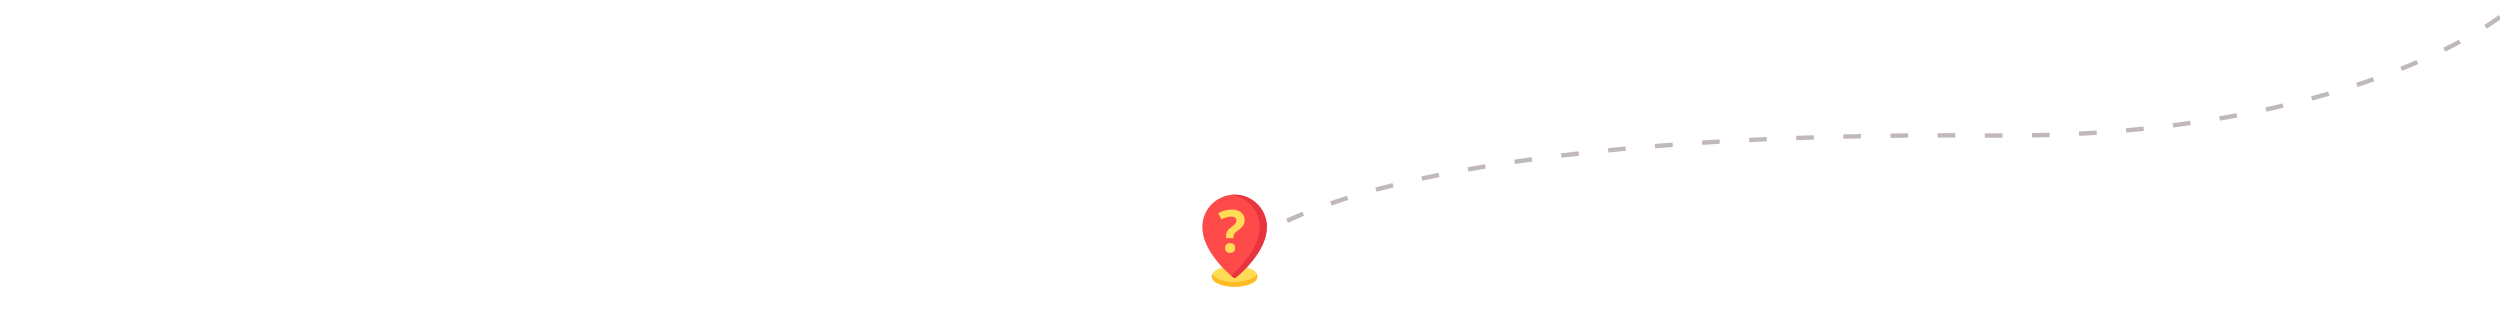
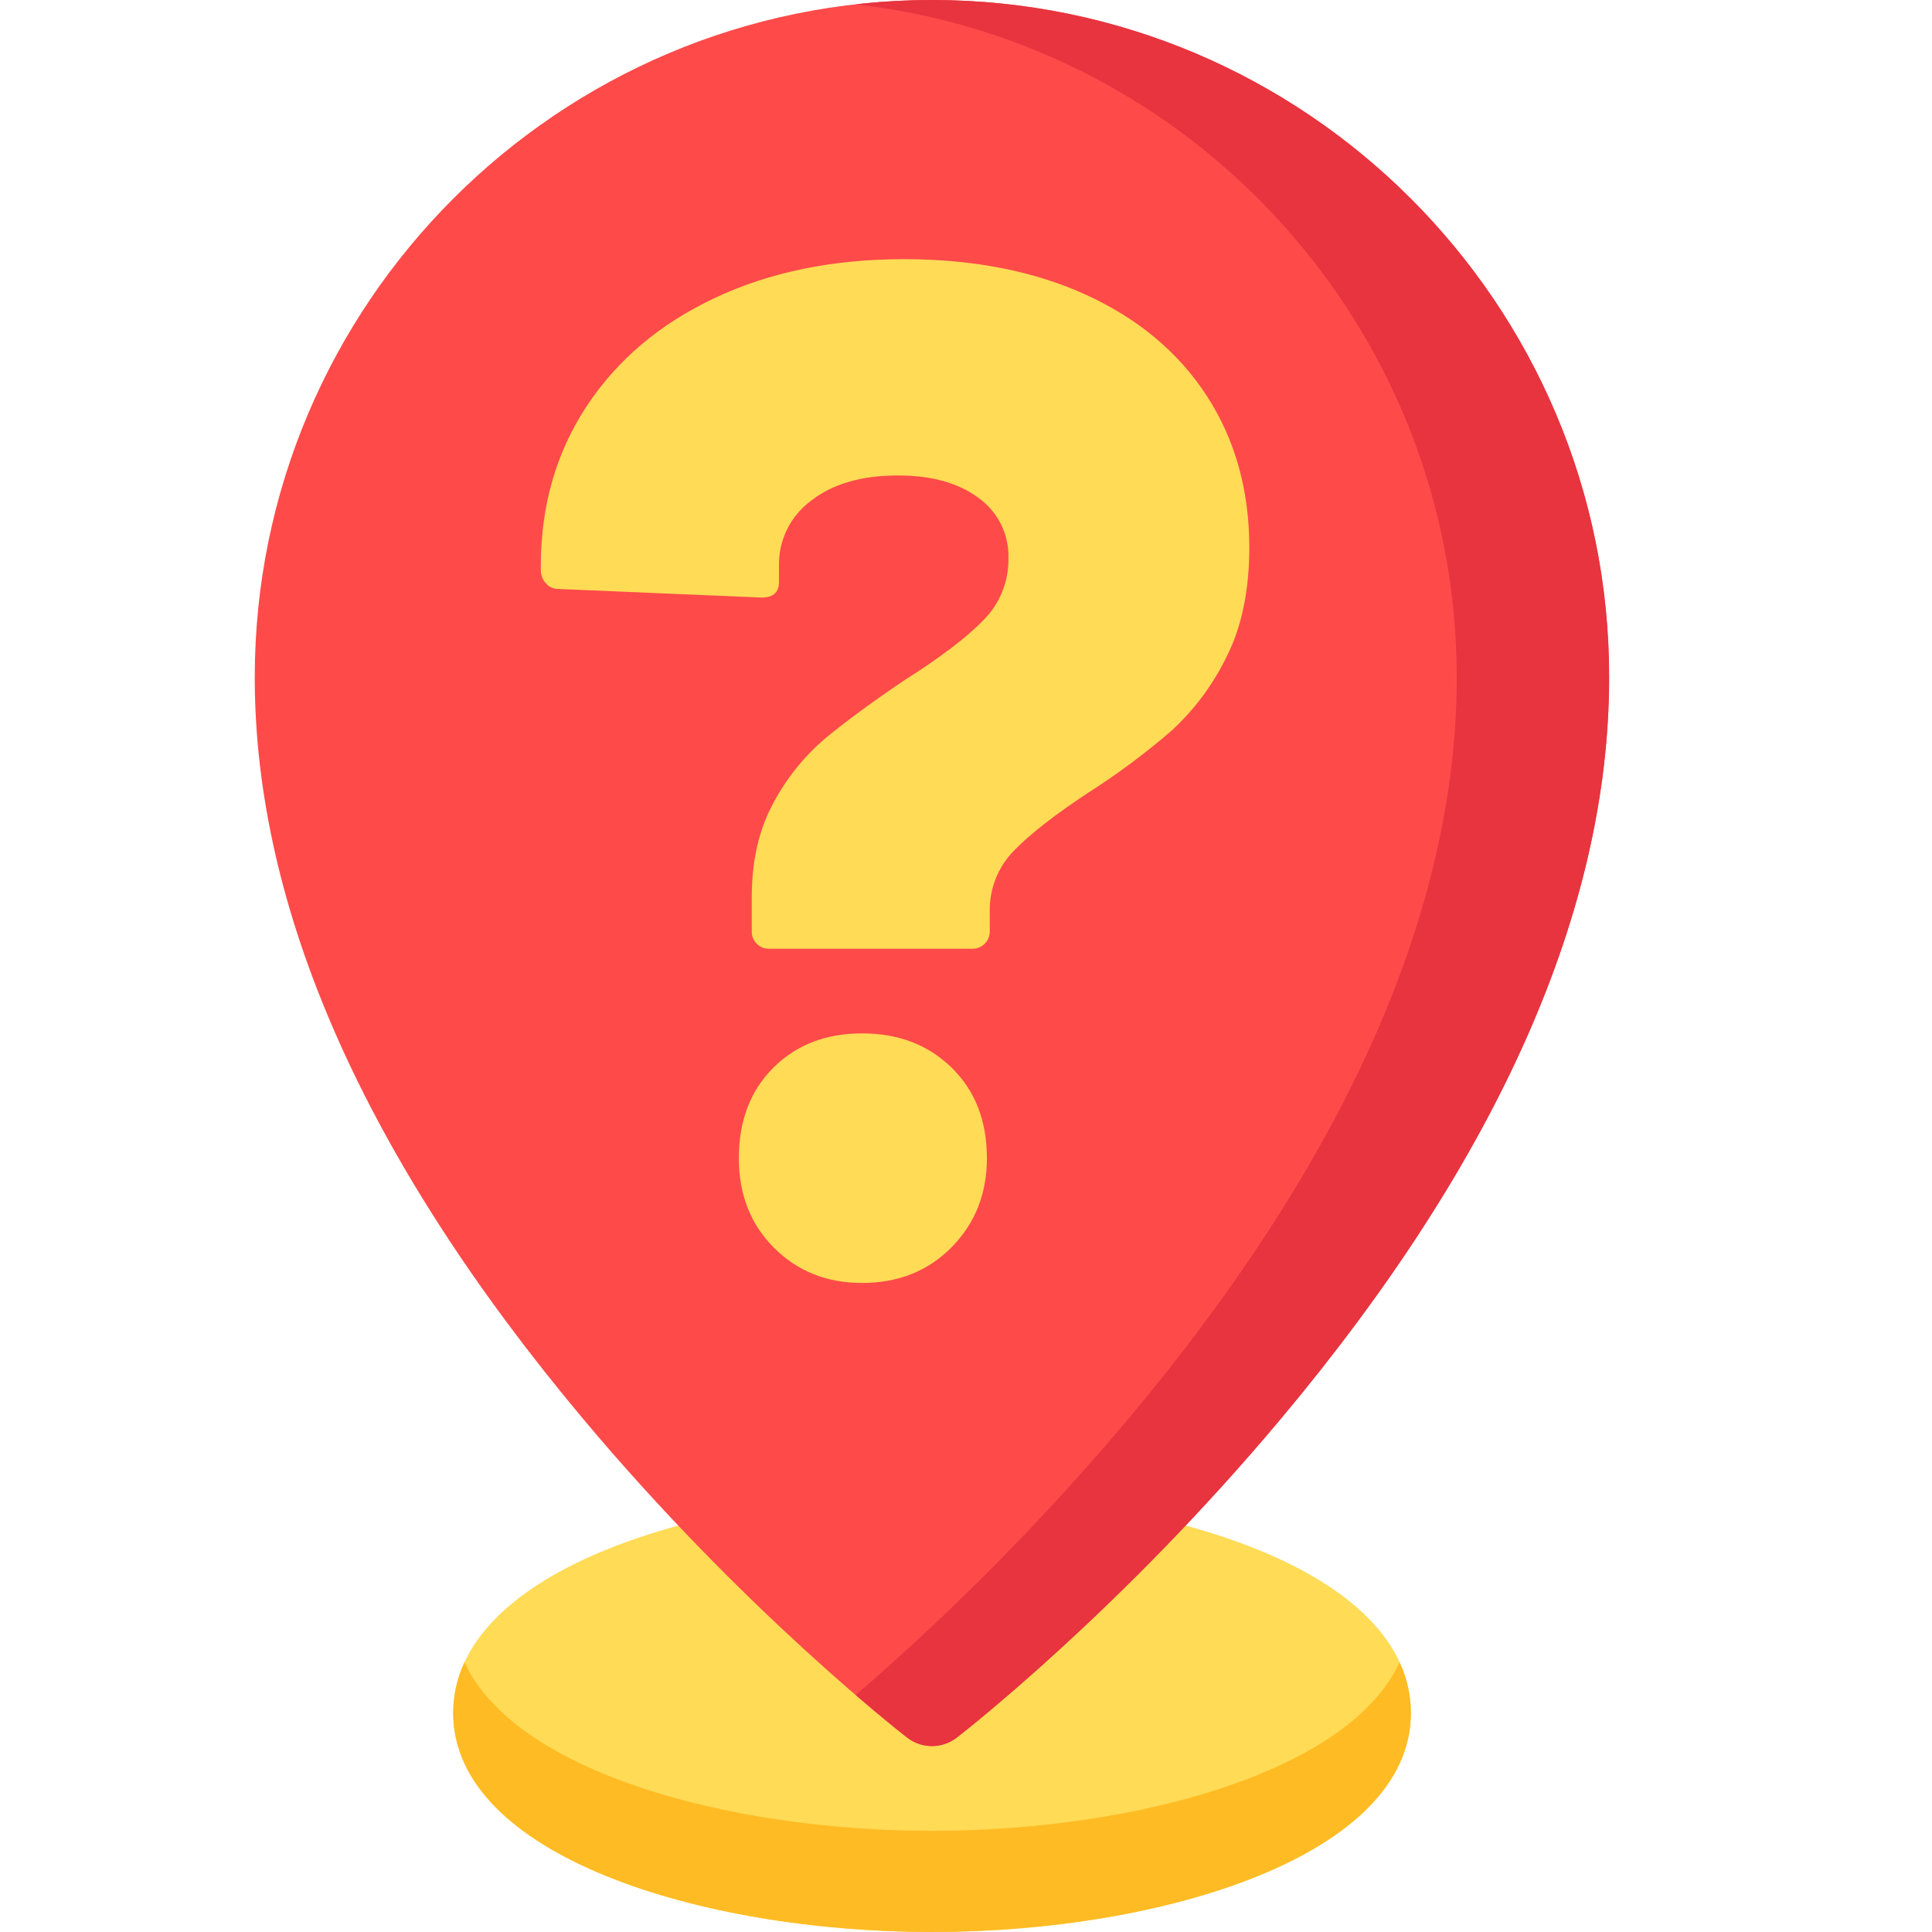
- <svg xmlns="http://www.w3.org/2000/svg" id="Calque_6" data-name="Calque 6" viewBox="0 0 1696.91 224.59">
+ <svg xmlns="http://www.w3.org/2000/svg" id="Capa_1" data-name="Capa 1" viewBox="0 0 512 512">
  <defs>
-     <style>.cls-1{fill:none;stroke:#c1b9b9;stroke-miterlimit:10;stroke-width:3px;stroke-dasharray:12 20 12 20 12 20;}.cls-2,.cls-6{fill:#ffdb56;}.cls-3{fill:#ff4a4a;}.cls-4{fill:#ffbb24;}.cls-5{fill:#e7343f;}.cls-6{font-size:39.83px;font-family:Barlow-ExtraBold, Barlow;font-weight:800;}</style>
+     <style>.cls-1{fill:#ffdb56;}.cls-2{fill:#ff4a4a;}.cls-3{fill:#ffbb24;}.cls-4{fill:#e7343f;}</style>
  </defs>
-   <path class="cls-1" d="M1696.91,11.44S1592.83,94,1352.13,92C1033,89.25,881.43,131.52,838,172.46" />
-   <path class="cls-2" d="M838,180.46c-7.51,0-15.49,2.49-15.49,7.09s8,7.09,15.49,7.09,15.49-2.48,15.49-7.09S845.5,180.46,838,180.46Z" />
-   <path class="cls-3" d="M838,132.13a21.94,21.94,0,0,0-21.91,21.92c0,7.5,3.57,15.56,10.6,24a75,75,0,0,0,10.51,10.33,1.28,1.28,0,0,0,1.6,0A74.37,74.37,0,0,0,849.3,178c7-8.41,10.6-16.47,10.6-24A21.94,21.94,0,0,0,838,132.13Z" />
-   <path class="cls-4" d="M838,191.37c-6.56,0-13.49-1.9-15.13-5.45a3.92,3.92,0,0,0-.36,1.63c0,4.61,8,7.09,15.49,7.09s15.49-2.48,15.49-7.09a3.92,3.92,0,0,0-.36-1.63C851.48,189.47,844.56,191.37,838,191.37Z" />
-   <path class="cls-5" d="M838,132.13a22.44,22.44,0,0,0-2.47.14A22,22,0,0,1,855,154.05c0,7.5-3.57,15.56-10.61,24a79.63,79.63,0,0,1-8.84,9c1,.84,1.6,1.32,1.67,1.37a1.28,1.28,0,0,0,1.6,0A74.37,74.37,0,0,0,849.3,178c7-8.41,10.6-16.47,10.6-24A21.94,21.94,0,0,0,838,132.13Z" />
-   <text class="cls-6" transform="translate(826.8 171.09)">?</text>
+   <path class="cls-1" d="M247,395.86c-61.51,0-126.88,20.36-126.88,58.07S185.52,512,247,512,373.9,491.65,373.9,453.93,308.53,395.86,247,395.86Z" />
+   <path class="cls-2" d="M247,0c-99,0-179.49,80.52-179.49,179.49,0,61.45,29.23,127.51,86.88,196.36,42.44,50.7,84.27,83.27,86,84.64a10.76,10.76,0,0,0,13.14,0c1.76-1.37,43.59-33.94,86-84.64,57.65-68.85,86.88-134.92,86.88-196.36C426.51,80.52,346,0,247,0Z" />
+   <path class="cls-3" d="M247,485.19c-53.77,0-110.48-15.55-123.91-44.67a31.76,31.76,0,0,0-3,13.41C120.14,491.65,185.52,512,247,512S373.9,491.65,373.9,453.93a31.8,31.8,0,0,0-3-13.41C357.51,469.63,300.79,485.19,247,485.19Z" />
+   <path class="cls-4" d="M247,0a180,180,0,0,0-20.22,1.15c89.48,10.07,159.27,86.2,159.27,178.34,0,61.45-29.23,127.51-86.88,196.36a648.05,648.05,0,0,1-72.39,73.36c8,6.89,13.06,10.82,13.65,11.27a10.72,10.72,0,0,0,13.14,0c1.76-1.36,43.59-33.93,86-84.63,57.65-68.85,86.88-134.92,86.88-196.36C426.51,80.52,346,0,247,0Z" />
+   <path class="cls-1" d="M200.55,250.11a4.37,4.37,0,0,1-1.33-3.23v-9.12q0-14.43,5.7-24.89a58.34,58.34,0,0,1,13.68-17.1q8-6.65,20.9-15.39,14.44-9.12,21.09-16a22.62,22.62,0,0,0,6.65-16.34,19,19,0,0,0-8-16.15Q251.28,126,238,126q-14.44,0-23,6.65A20.91,20.91,0,0,0,206.44,150v4.18q0,4.18-4.56,4.18l-54-2.28a4.12,4.12,0,0,1-3.23-1.52,5,5,0,0,1-1.33-3.42V150q0-23.94,12.16-42.37t34-28.69q21.85-10.26,50-10.26,27.74,0,48.45,9.5T319.87,105q11.2,17.3,11.21,40.09,0,17.1-6.08,29.07a65.29,65.29,0,0,1-14.63,19.57A190.15,190.15,0,0,1,288.52,210q-13.31,8.74-19.76,15.39a22.32,22.32,0,0,0-6.46,16.15v5.32a4.54,4.54,0,0,1-4.56,4.56h-54A4.38,4.38,0,0,1,200.55,250.11Zm4.56,80.56q-9.31-9.3-9.31-23.75,0-14.82,9.12-23.94t23.56-9.12q14.45,0,23.75,9.12t9.31,23.94q0,14.07-9.31,23.56T228.48,340Q214.43,340,205.11,330.67Z" />
</svg>
